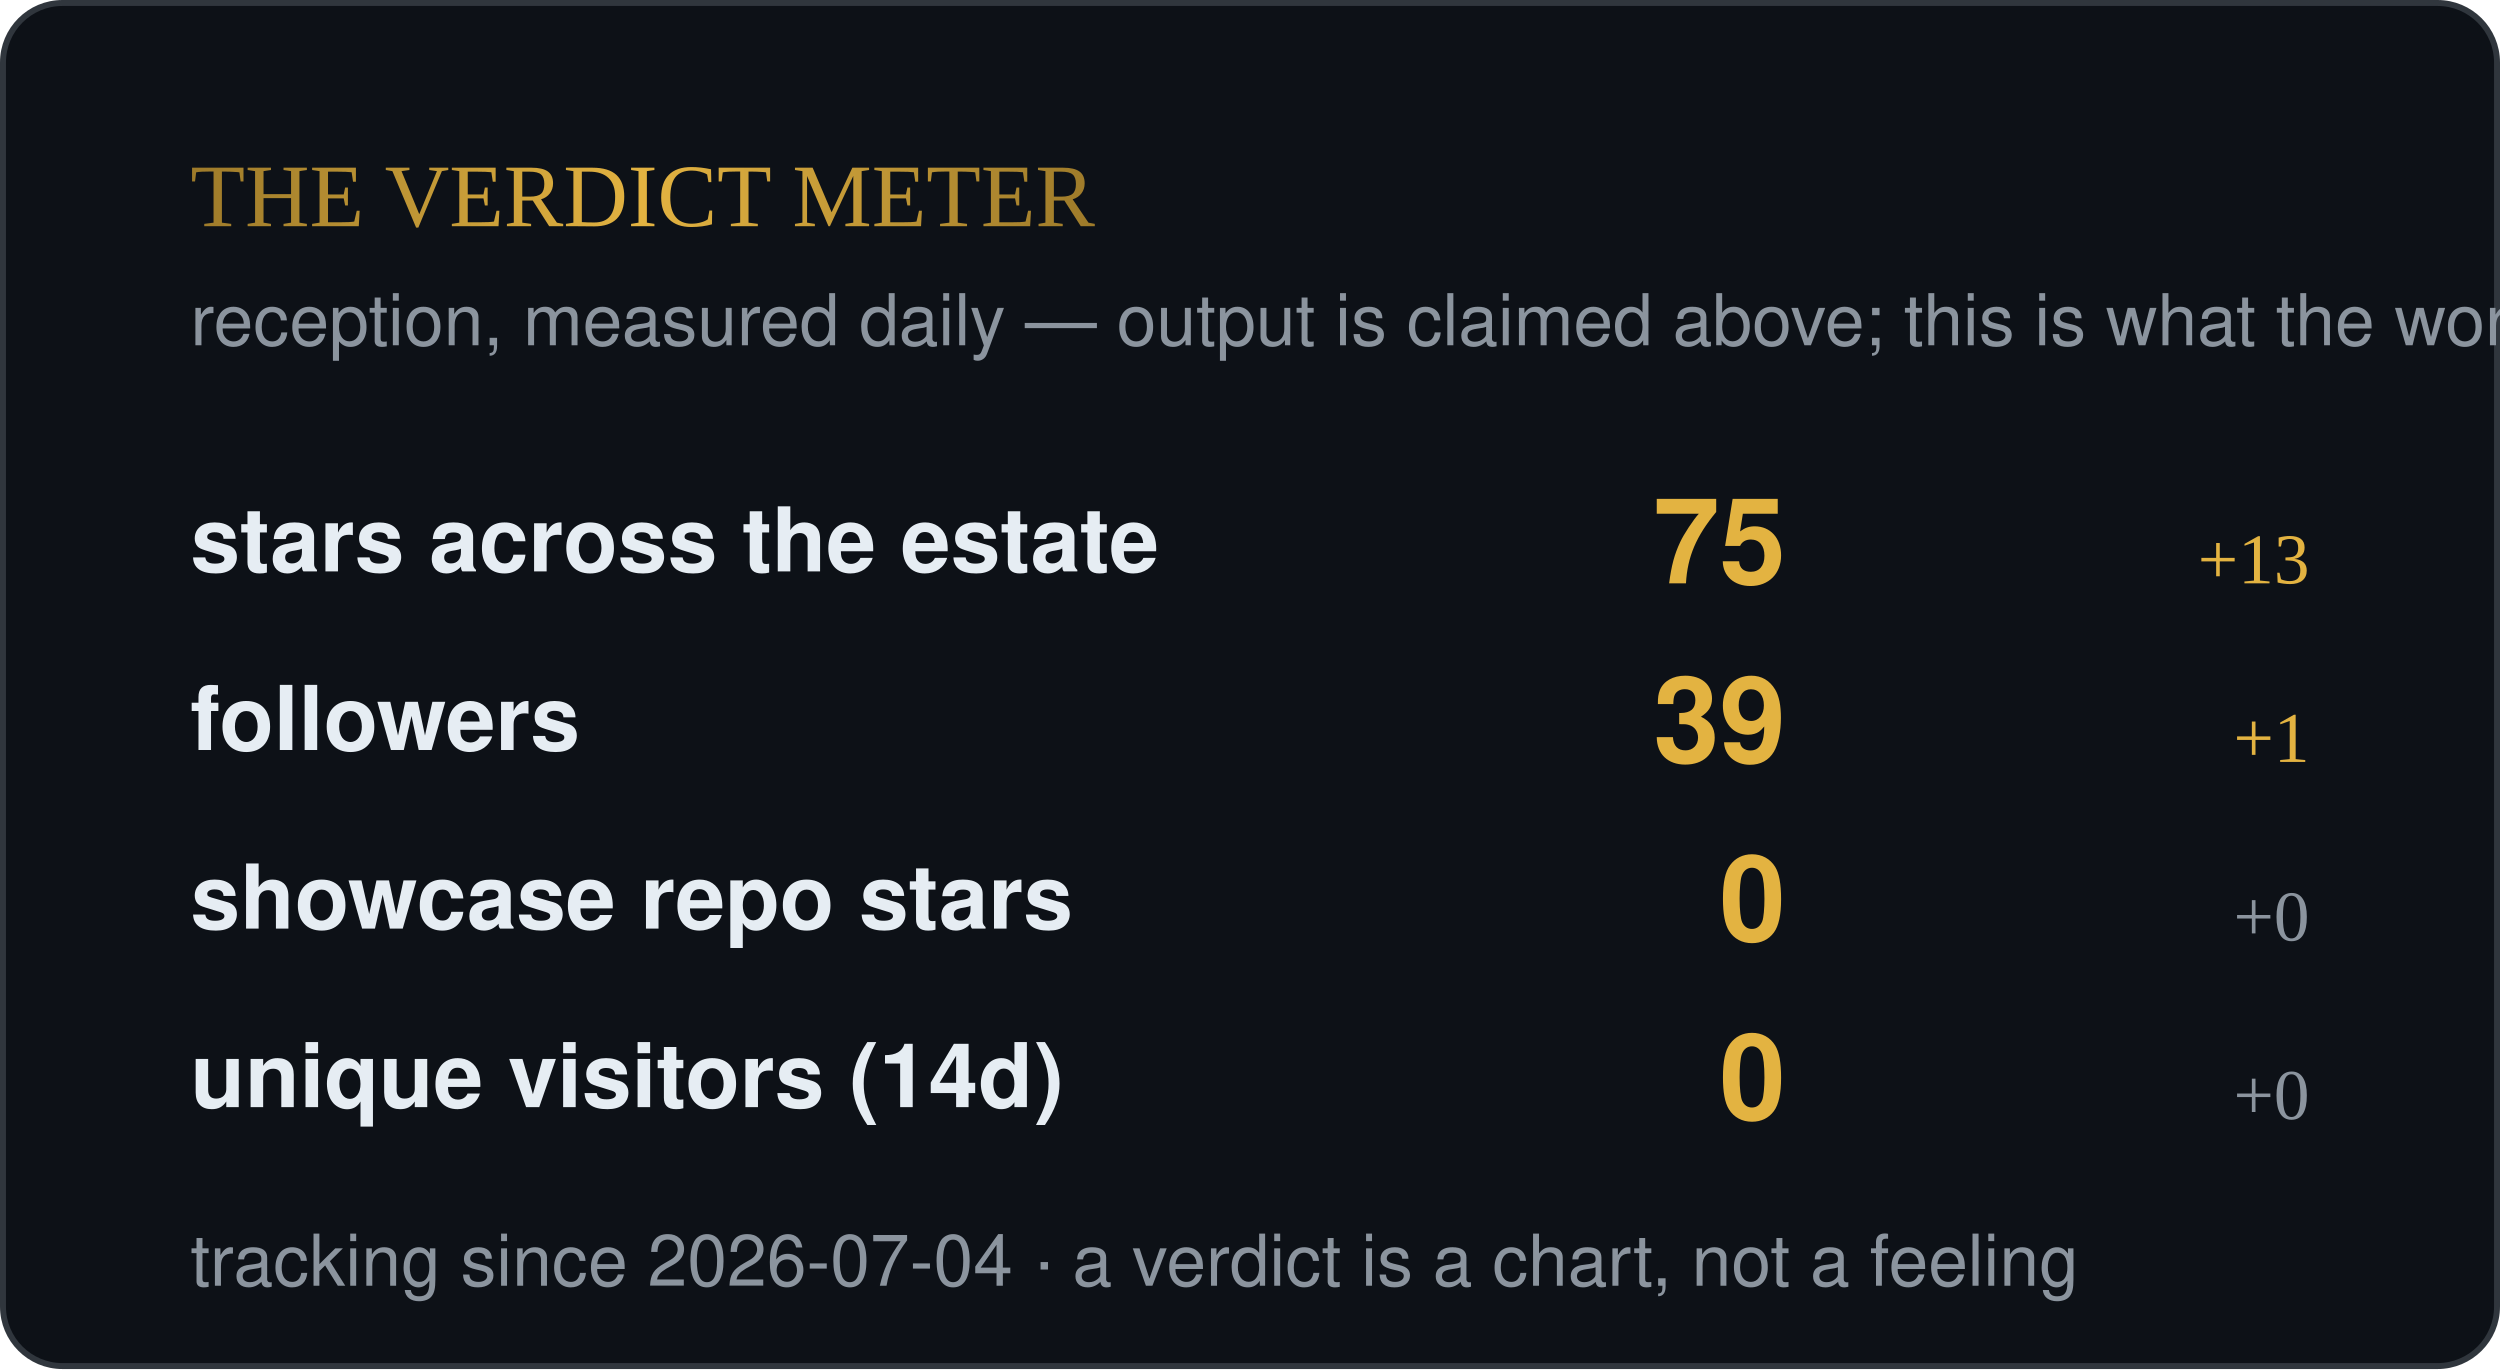
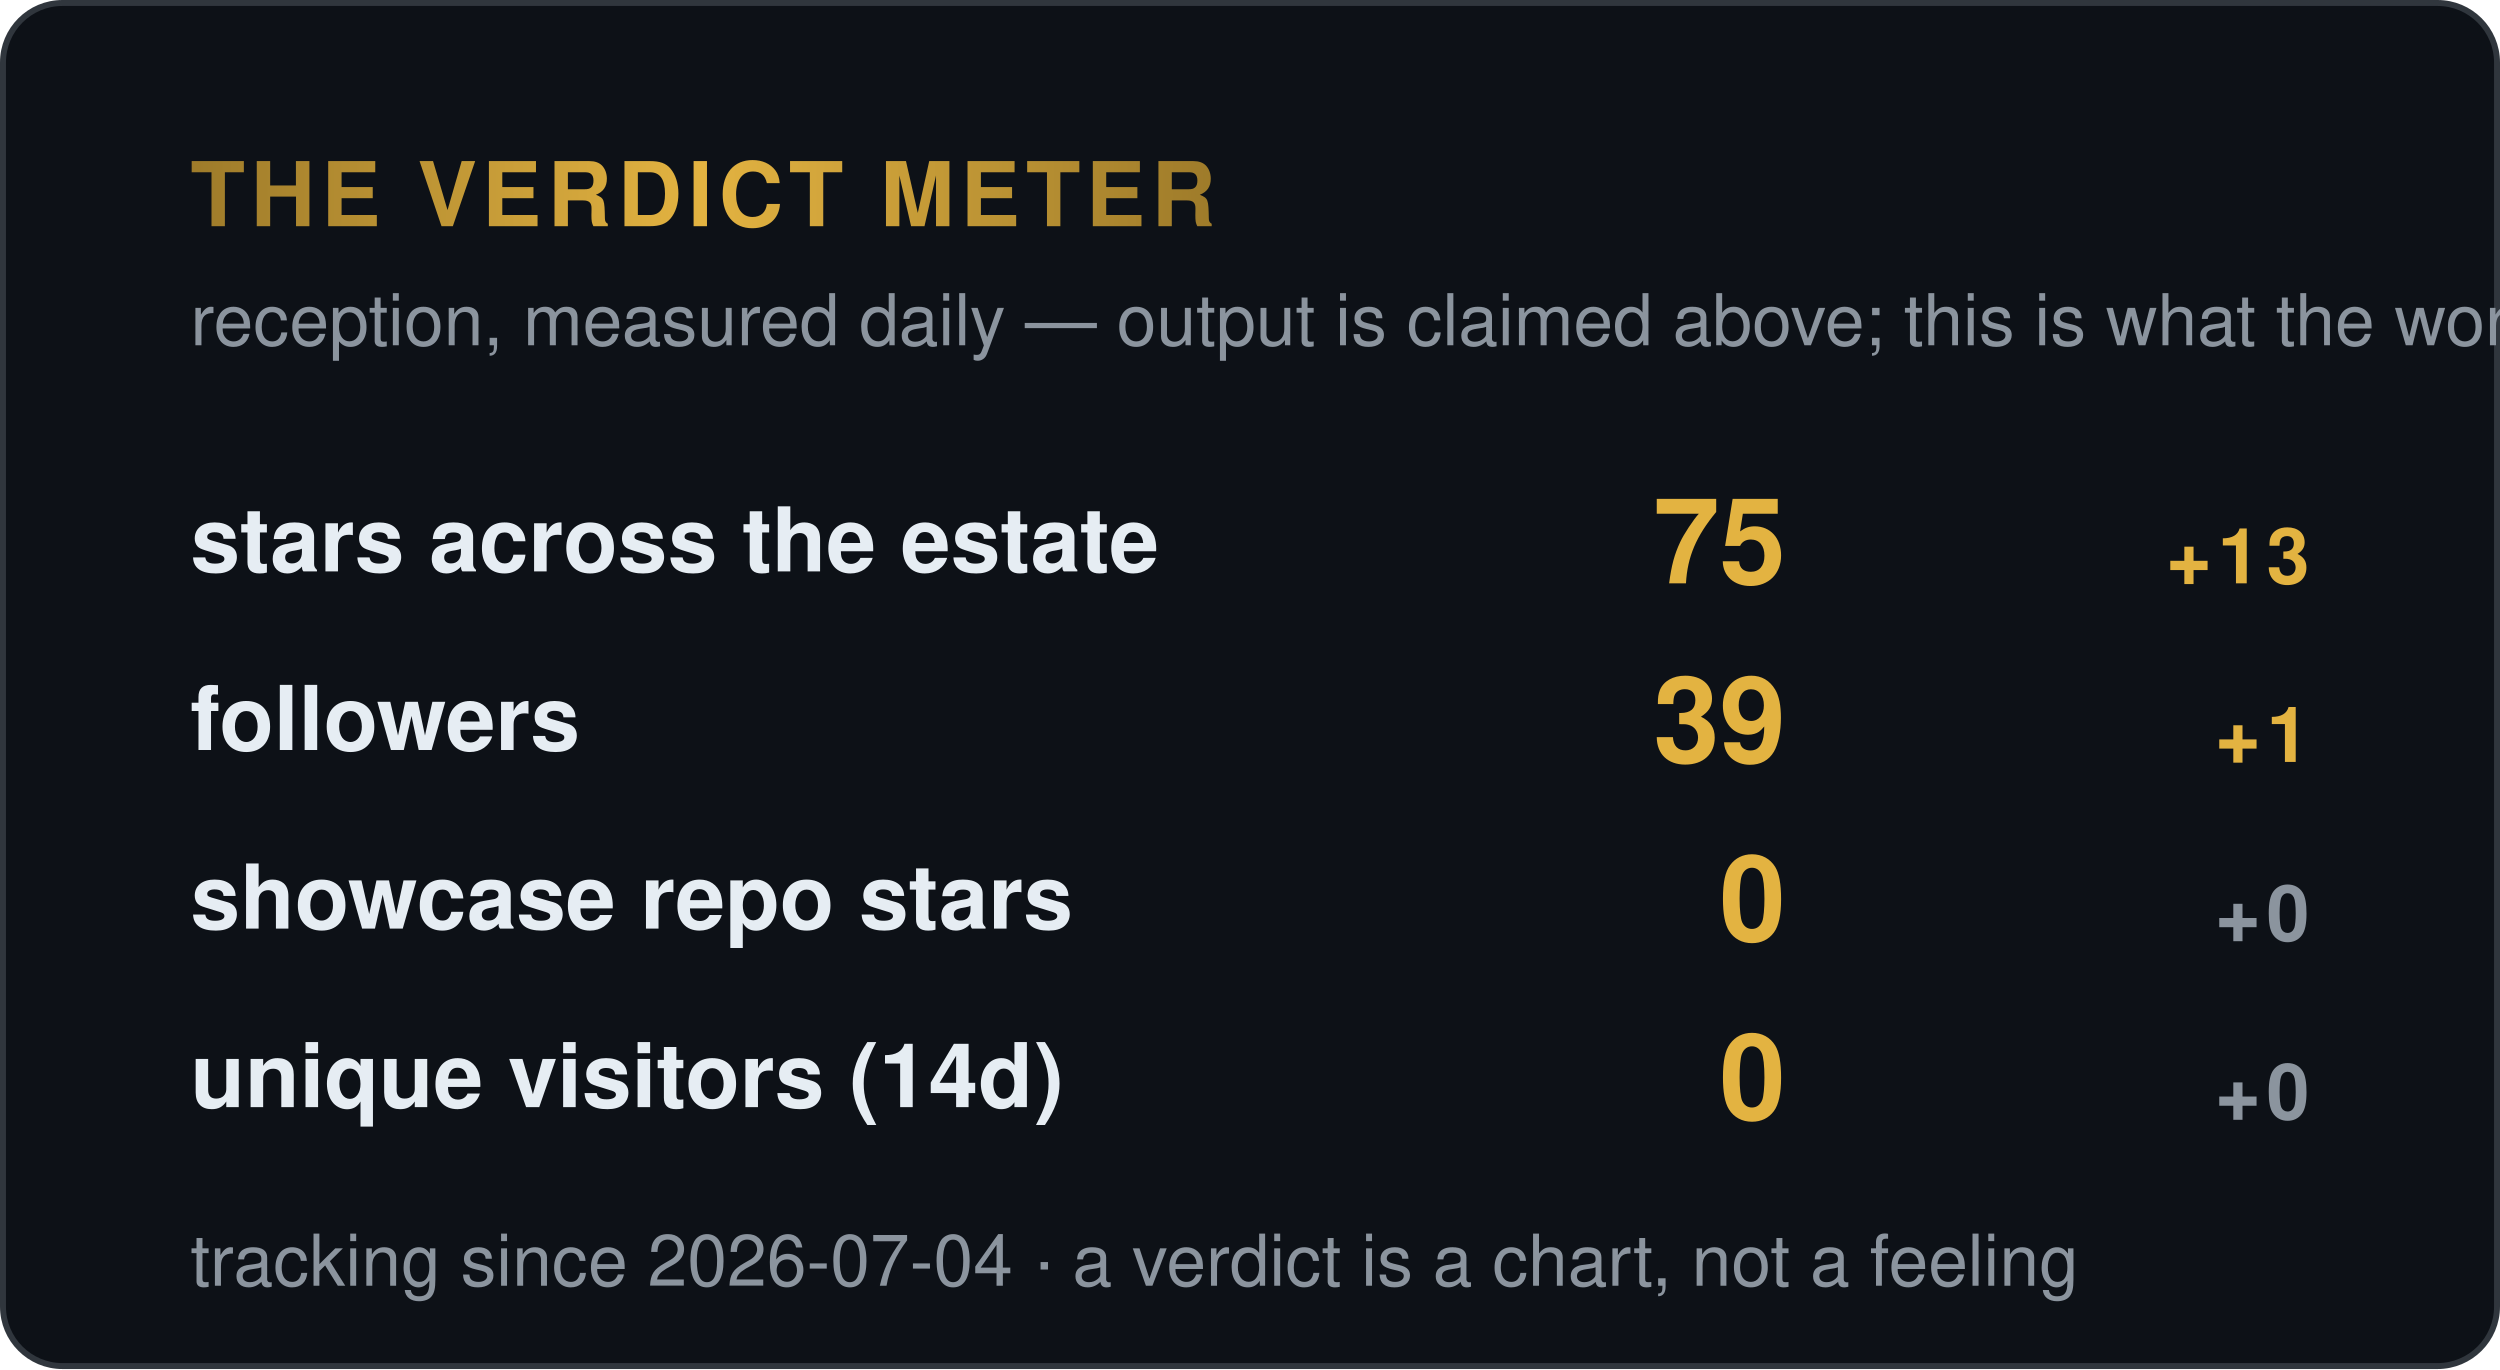
<svg xmlns="http://www.w3.org/2000/svg" width="420" height="230" viewBox="0 0 420 230" role="img" aria-label="Verdict meter — reception signals">
  <style>
    .t { font: 600 15px 'Segoe UI', Helvetica, Arial, sans-serif; fill: #e6edf3; }
    .big { font: 700 34px 'Segoe UI', Helvetica, Arial, sans-serif; fill: #e3b341; }
-     .status { font: 700 13px 'Segoe UI', Helvetica, Arial, sans-serif; letter-spacing: 1px; }
+     .status, .tier { font: 700 13px 'Segoe UI', Helvetica, Arial, sans-serif; letter-spacing: 1px; }
    .ev { font: 400 12px 'Segoe UI', Helvetica, Arial, sans-serif; fill: #8b949e; }
    .fade { opacity: 1; }
  </style>
  <defs>
    <linearGradient id="shV" x1="0%" y1="0%" x2="100%" y2="0%">
      <stop offset="0%" stop-color="#9e7b2a" />
      <stop offset="50%" stop-color="#e3b341">
        <animate attributeName="offset" values="0.2;0.8;0.2" dur="6s" repeatCount="indefinite" />
      </stop>
      <stop offset="100%" stop-color="#9e7b2a" />
    </linearGradient>
  </defs>
  <rect width="419" height="229" x="0.5" y="0.5" rx="10" fill="#0d1117" stroke="#30363d" />
  <text class="tier fade" fill="url(#shV)" x="32" y="38" style="font-size:15px">THE VERDICT METER</text>
  <text class="ev fade d1" x="32" y="58">reception, measured daily — output is claimed above; this is what the world did</text>
  <g class="fade d1" transform="translate(0,96)">
    <text class="t" x="32" y="0">stars across the estate</text>
    <text class="big" x="300" y="2" style="font-size:20px" text-anchor="end">75</text>
    <text class="tier" x="388" y="2" text-anchor="end" fill="#e3b341">+13</text>
  </g>
  <g class="fade d2" transform="translate(0,126)">
    <text class="t" x="32" y="0">followers</text>
    <text class="big" x="300" y="2" style="font-size:20px" text-anchor="end">39</text>
    <text class="tier" x="388" y="2" text-anchor="end" fill="#e3b341">+1</text>
  </g>
  <g class="fade d3" transform="translate(0,156)">
    <text class="t" x="32" y="0">showcase repo stars</text>
    <text class="big" x="300" y="2" style="font-size:20px" text-anchor="end">0</text>
    <text class="tier" x="388" y="2" text-anchor="end" fill="#8b949e">+0</text>
  </g>
  <g class="fade d4" transform="translate(0,186)">
    <text class="t" x="32" y="0">unique visitors (14d)</text>
    <text class="big" x="300" y="2" style="font-size:20px" text-anchor="end">0</text>
    <text class="tier" x="388" y="2" text-anchor="end" fill="#8b949e">+0</text>
  </g>
  <text class="ev fade d4" x="32" y="216" fill="#8b949e">tracking since 2026-07-04 · a verdict is a chart, not a feeling</text>
</svg>
